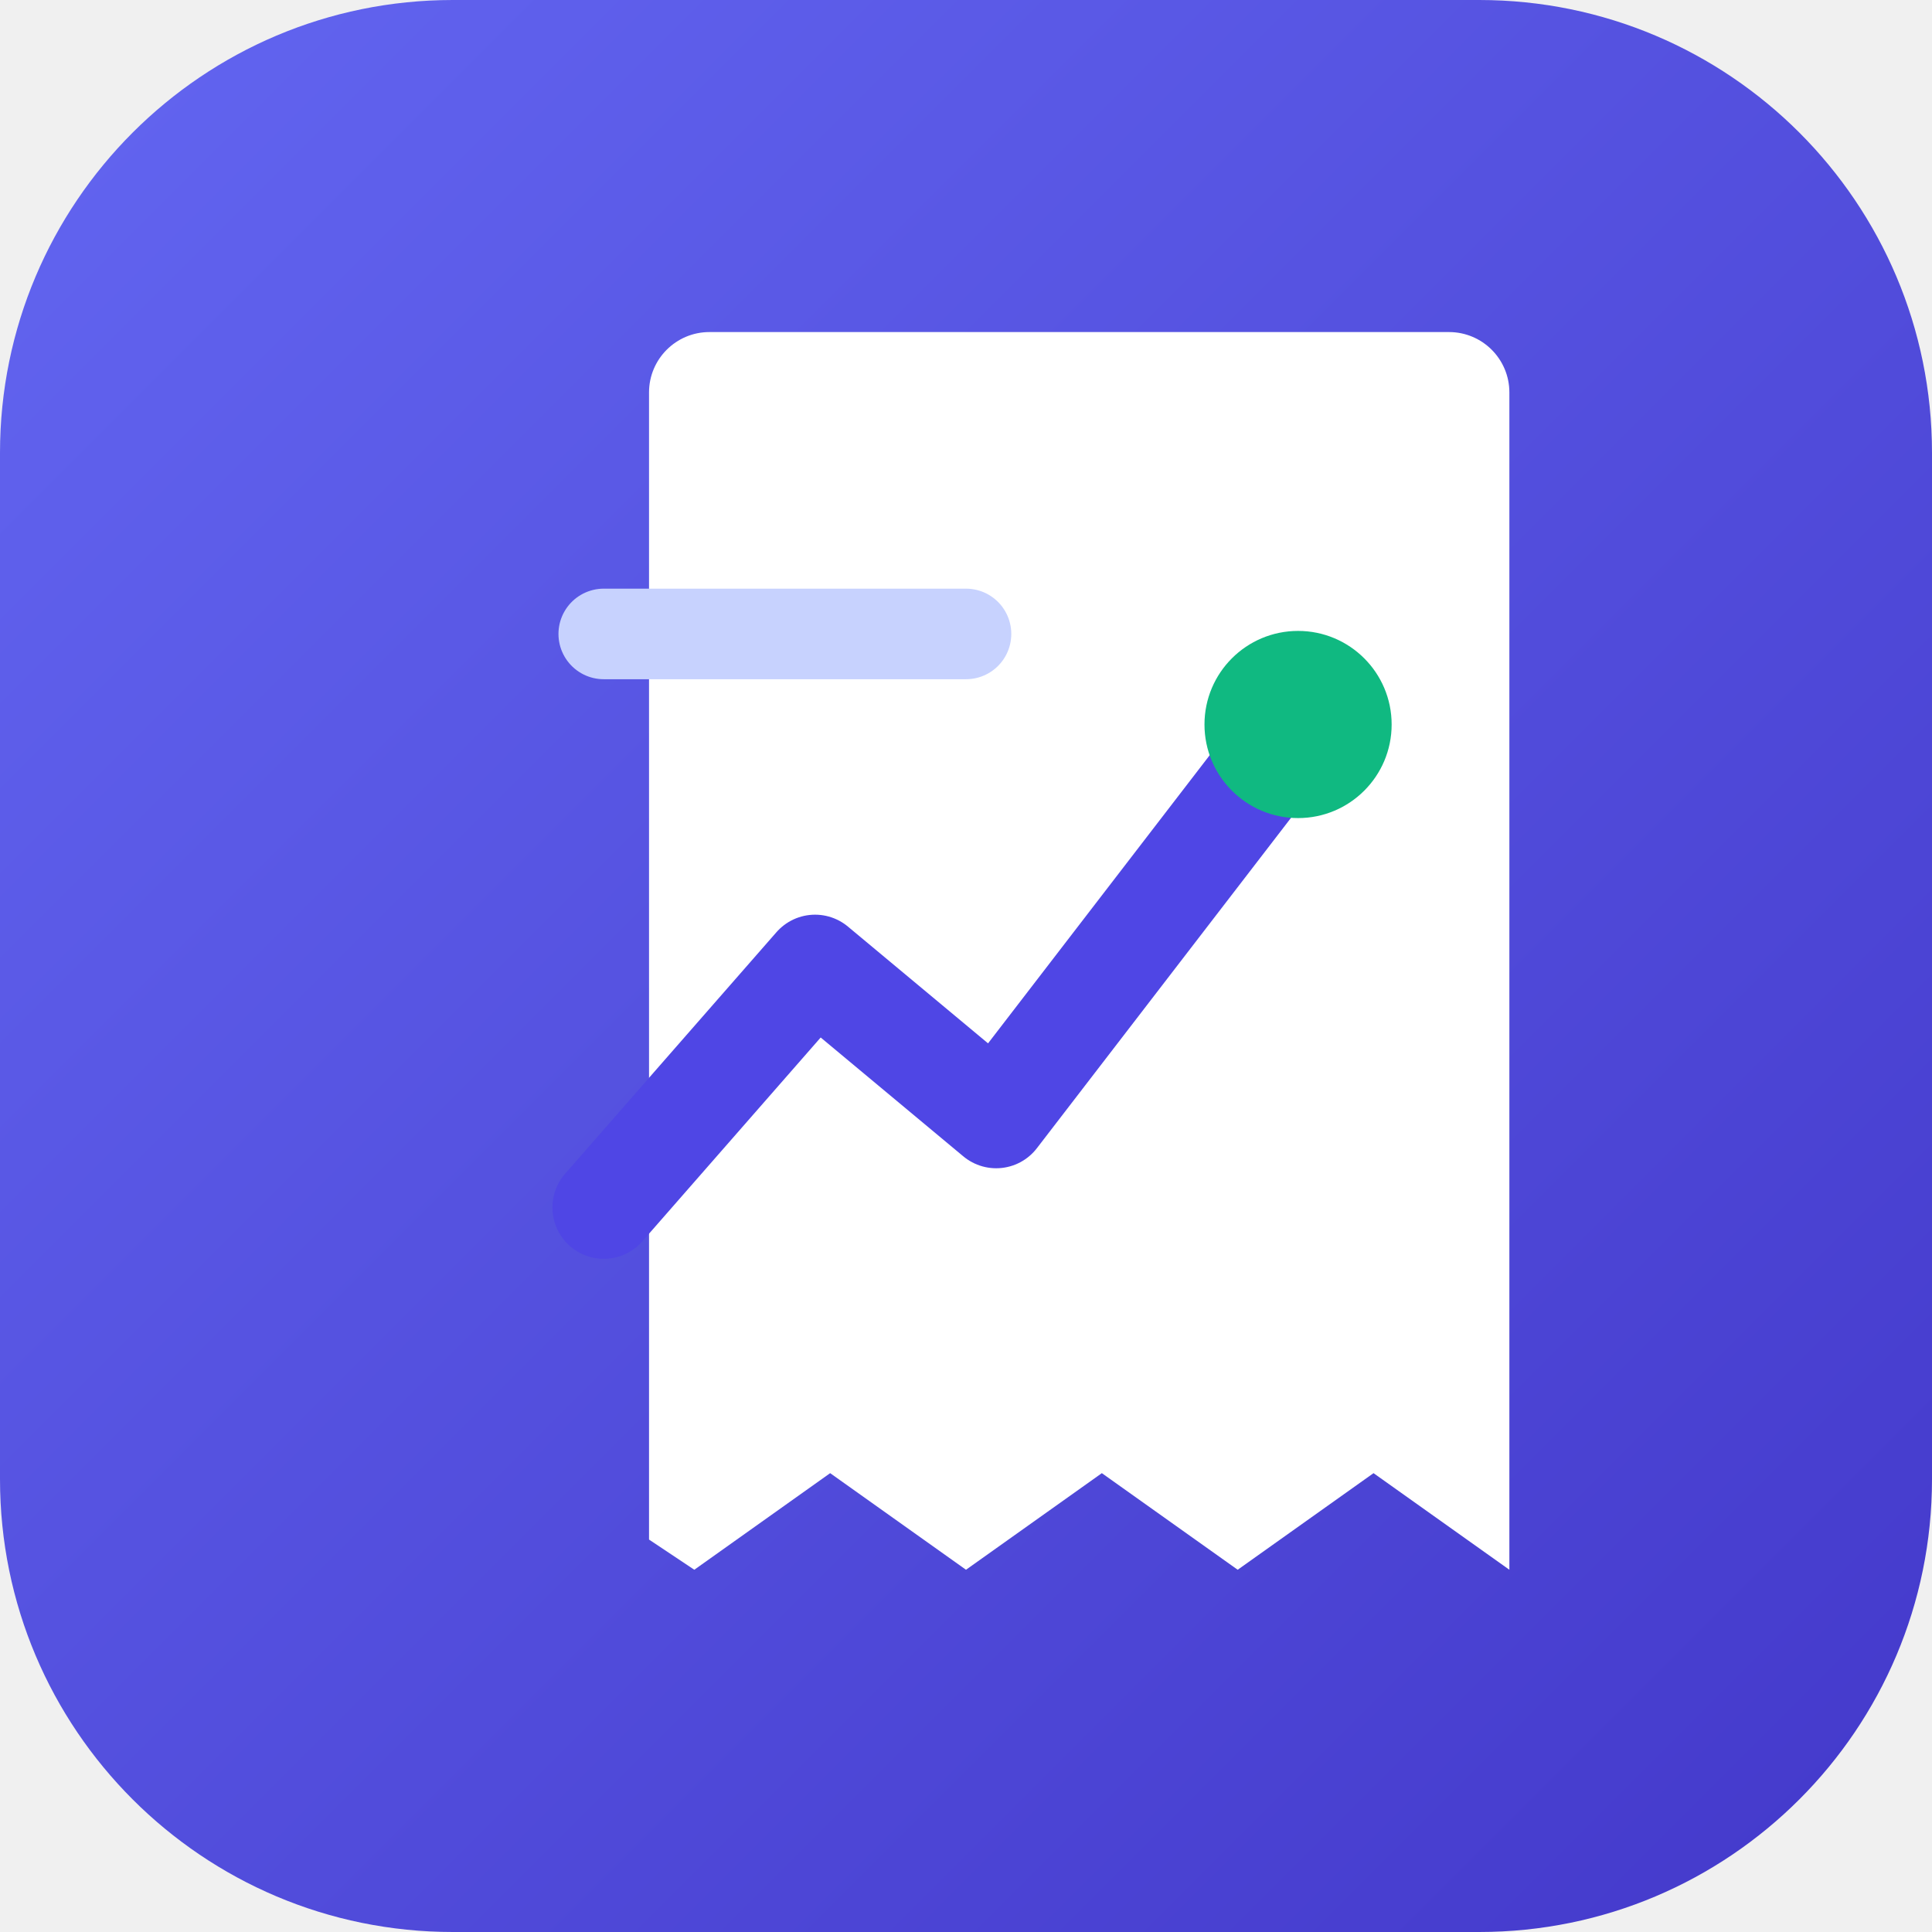
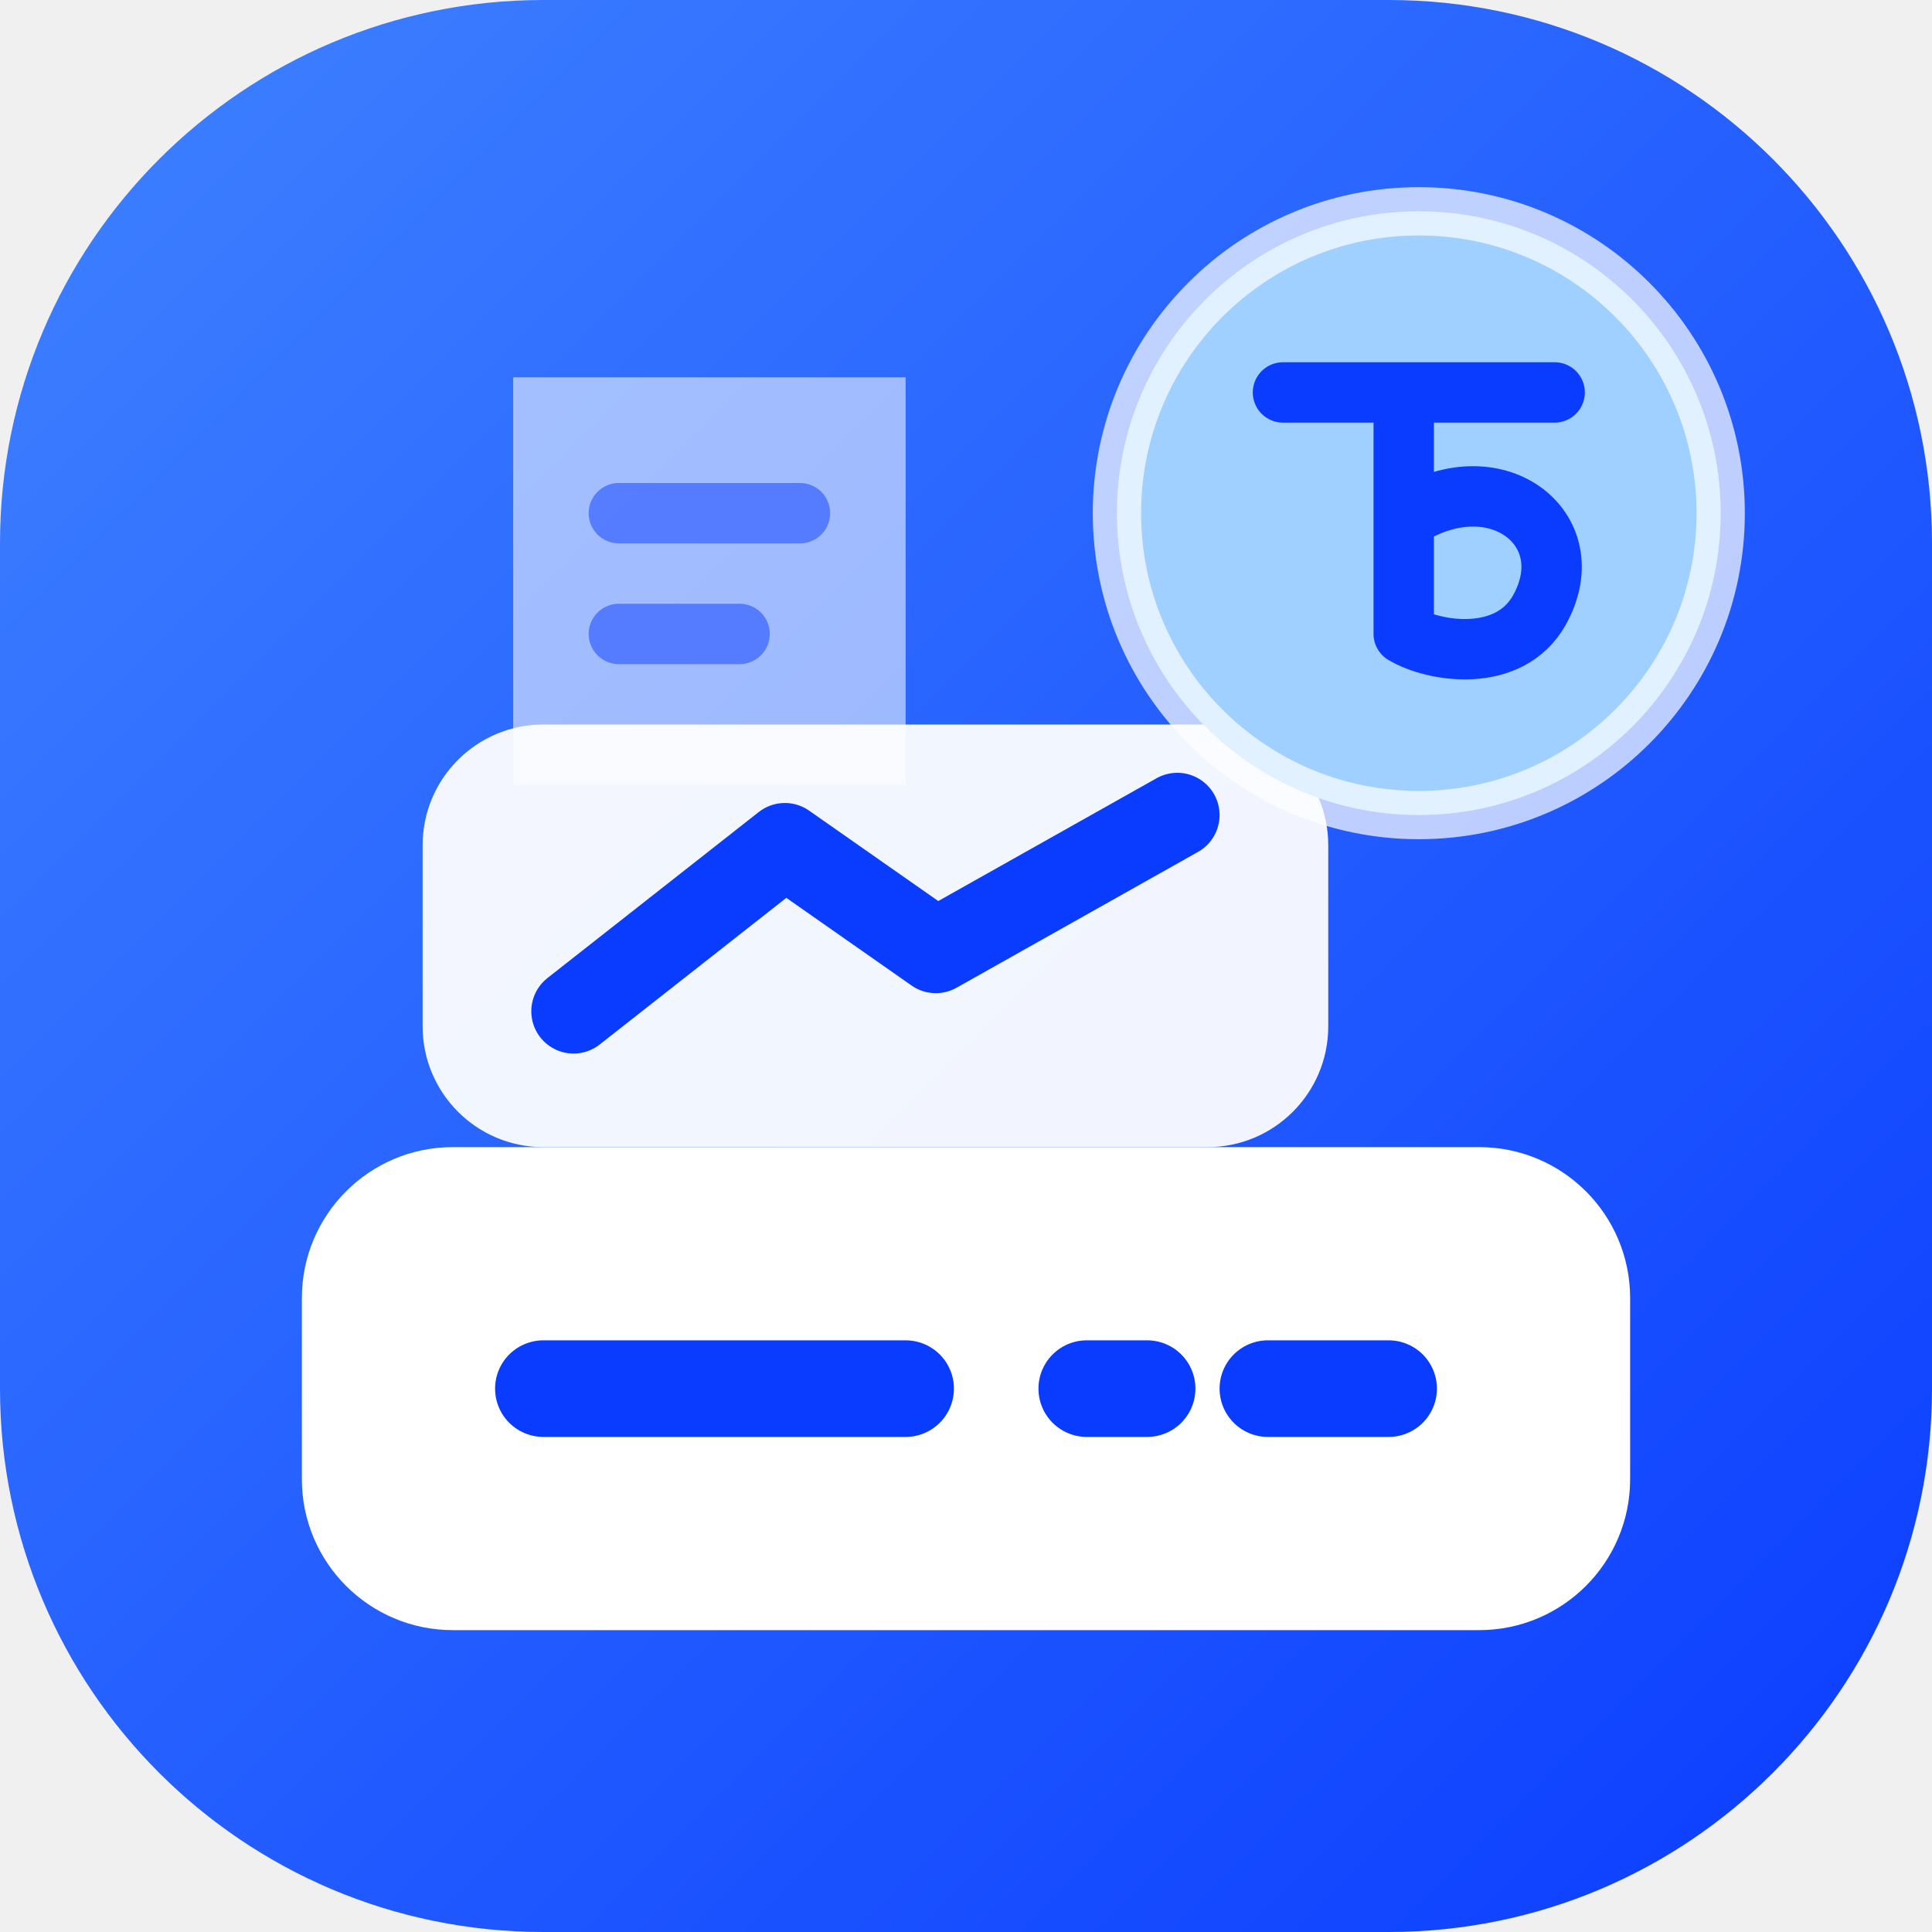
- <svg xmlns="http://www.w3.org/2000/svg" viewBox="0 0 64 64">
+ <svg xmlns="http://www.w3.org/2000/svg" viewBox="0 0 64 64" role="img" aria-labelledby="t">
  <defs>
-     <linearGradient id="bg" x1="0" y1="0" x2="1" y2="1">
-       <stop offset="0" stop-color="#6366f1" />
-       <stop offset="1" stop-color="#4338ca" />
+     <linearGradient id="g" gradientUnits="userSpaceOnUse" x1="0" y1="0" x2="64" y2="64">
+       <stop offset="0" style="stop-color:#3f82ff" />
+       <stop offset="1" style="stop-color:#0a3cff" />
    </linearGradient>
  </defs>
-   <rect width="64" height="64" rx="15" fill="url(#bg)" />
-   <path d="M16 11h32a2 2 0 0 1 2 2v39l-4.5-3.2-4.5 3.2-4.5-3.2-4.5 3.2-4.5-3.2-4.5 3.2-1.5-1V13a2 2 0 0 1 2-2z" fill="#fff" />
-   <path d="M20 40l7-8 6 5 10-13" fill="none" stroke="#4f46e5" stroke-width="3.4" stroke-linecap="round" stroke-linejoin="round" />
-   <circle cx="43" cy="24" r="3.1" fill="#10b981" />
-   <path d="M20 21h12" stroke="#c7d2fe" stroke-width="3" stroke-linecap="round" />
+   <rect width="64" height="64" rx="18" fill="url(#g)" />
+   <path d="M17 26V12.5H30V26" fill="#fff" fill-opacity=".55" />
+   <path d="M20.5 17H26.5M20.5 21H24.5" stroke="#0a3cff" stroke-opacity=".5" stroke-width="2" stroke-linecap="round" />
+   <rect x="10" y="38" width="44" height="16" rx="5" fill="#fff" />
+   <path d="M18 46H30M36 46H38M42 46H46" stroke="#0a3cff" stroke-width="3.2" stroke-linecap="round" />
+   <rect x="14" y="24" width="30" height="14" rx="4" fill="#fff" fill-opacity=".94" />
+   <path d="M19 33.5L26 28L31 31.5L39 27" fill="none" stroke="#0a3cff" stroke-width="2.8" stroke-linecap="round" stroke-linejoin="round" />
+   <circle cx="47" cy="17" r="10" fill="#9fd0ff" />
+   <circle cx="47" cy="17" r="10" fill="none" stroke="#fff" stroke-opacity=".7" stroke-width="1.6" />
+   <path d="M42.5 13H51.5M46.5 13V21M46.5 17.2C49.5 15.2 52.5 17.5 51 20.2C50 22 47.5 21.6 46.5 21" fill="none" stroke="#0a3cff" stroke-width="2" stroke-linecap="round" stroke-linejoin="round" />
</svg>
